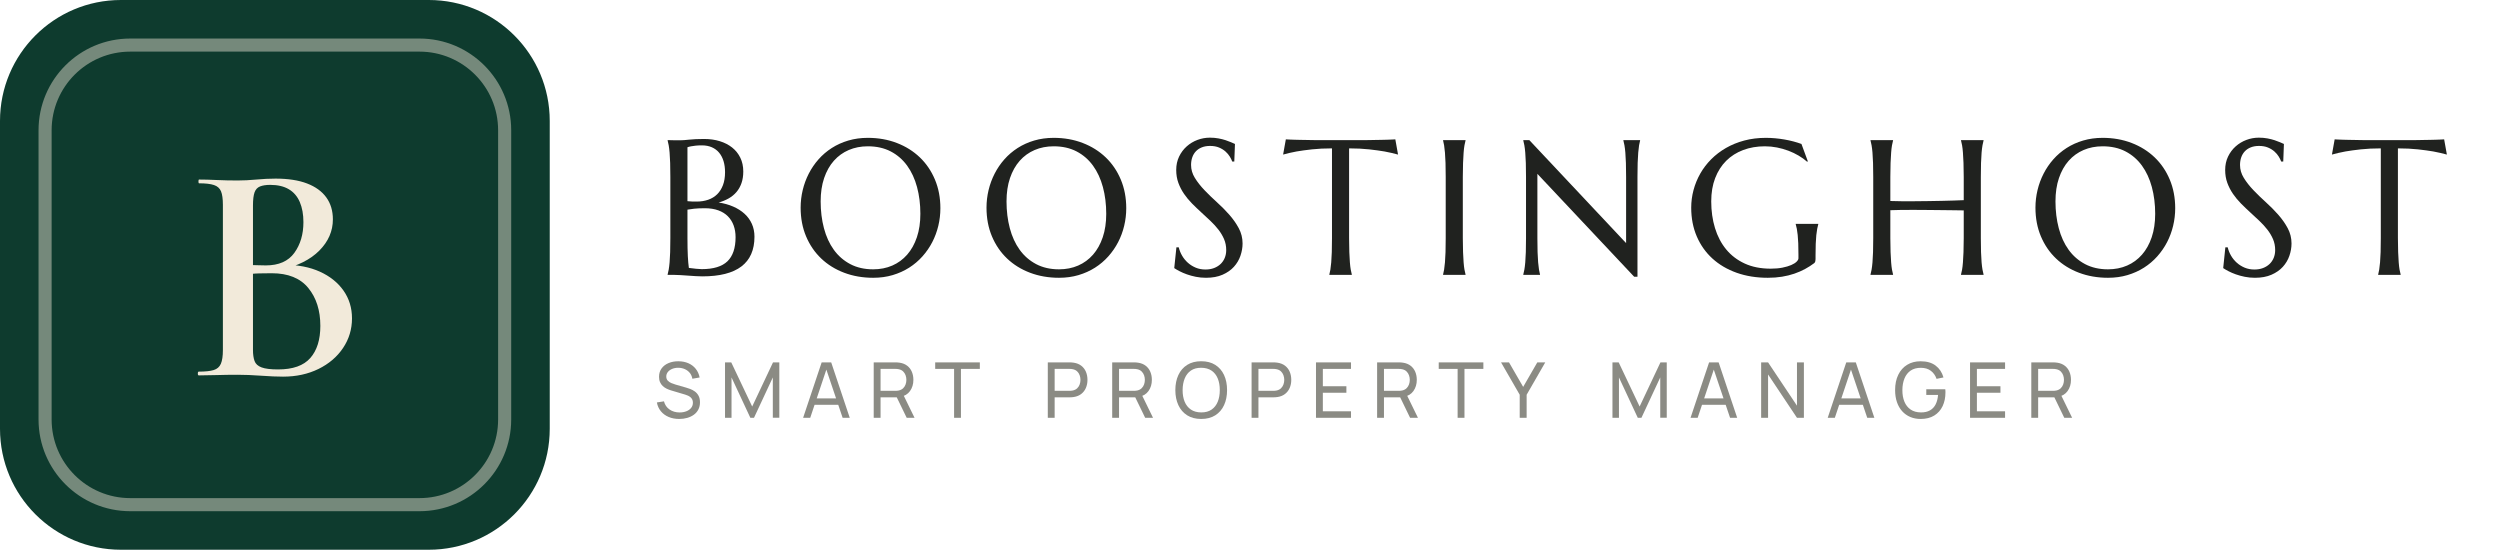
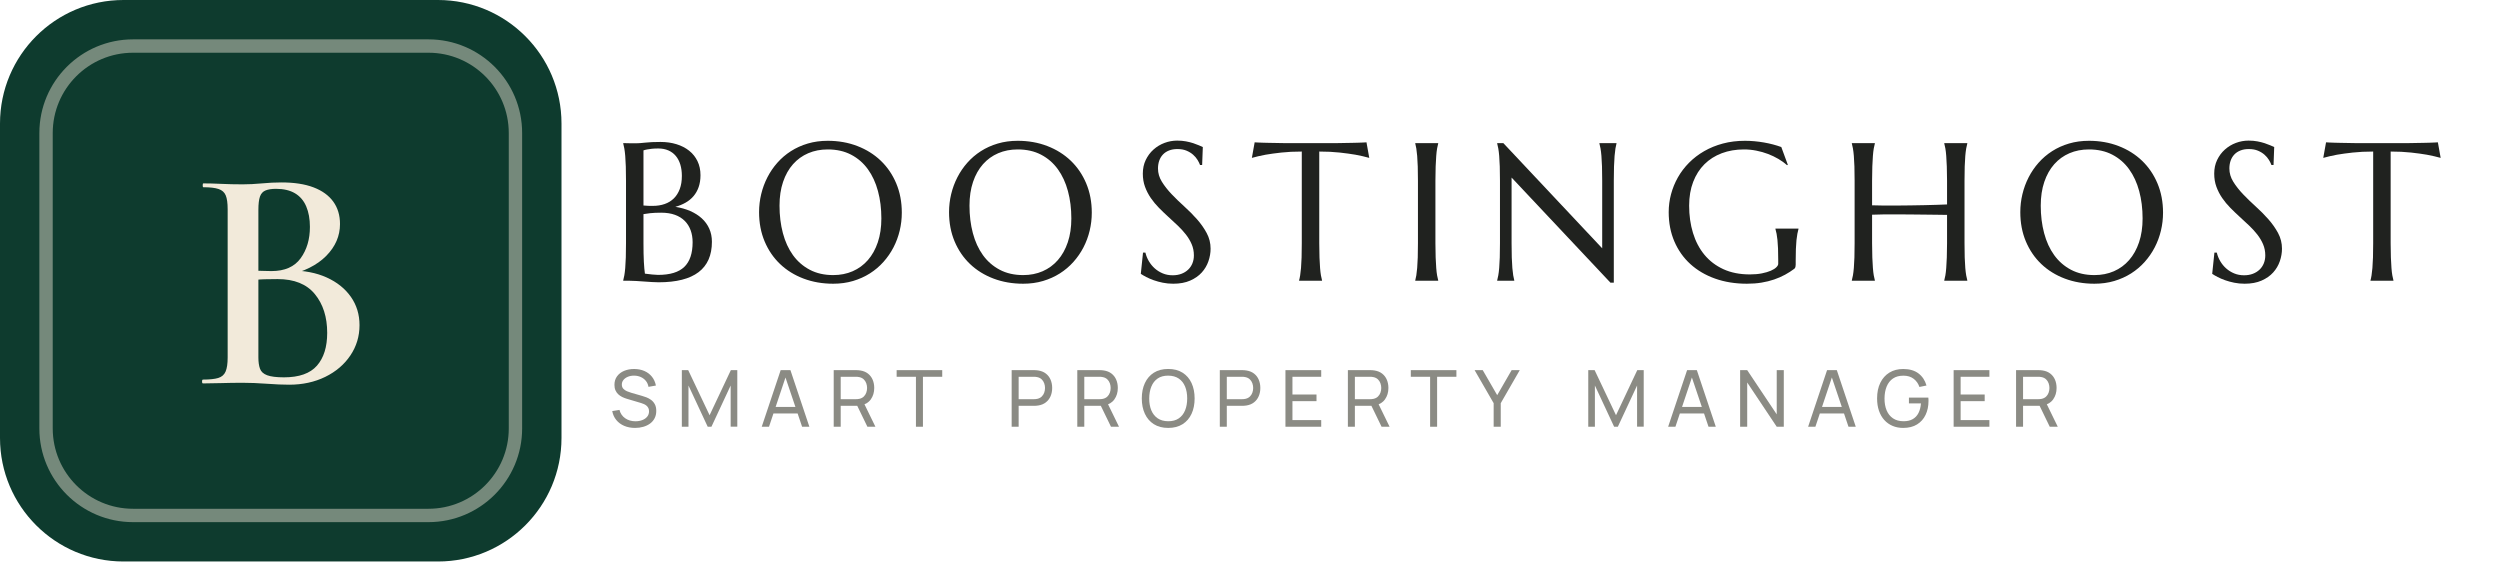
- <svg xmlns="http://www.w3.org/2000/svg" viewBox="0 0 191 42" width="191" height="42">
+ <svg xmlns="http://www.w3.org/2000/svg" viewBox="0 0 187 42" width="187" height="42">
  <rect width="42" height="42" rx="9.24" fill="#0E3B2E" />
  <rect x="3.444" y="3.444" width="35.112" height="35.112" rx="6.51" fill="none" stroke="rgba(242,234,218,0.45)" stroke-width="1.00" />
  <path fill="#F2EADA" transform="translate(14.18 28.68) scale(0.02394 -0.02394)" d="M304 337 315 353Q380 353 428.5 331.0Q477 309 504.0 270.5Q531 232 531 182Q531 130 502.5 87.5Q474 45 424.0 20.5Q374 -4 311 -4Q282 -4 241.0 -1.0Q200 2 166 2Q131 2 99.0 1.0Q67 0 42 0Q39 0 39.0 6.0Q39 12 42 12Q73 12 89.5 17.0Q106 22 112.5 37.0Q119 52 119 81V544Q119 573 113.0 587.5Q107 602 90.5 607.5Q74 613 43 613Q41 613 41.0 619.0Q41 625 43 625Q68 625 99.5 623.5Q131 622 166 622Q194 622 226.0 625.0Q258 628 287 628Q347 628 387.5 612.5Q428 597 449.0 568.0Q470 539 470 498Q470 442 427.0 398.5Q384 355 304 337ZM270 608Q250 608 237.5 603.0Q225 598 220.0 584.0Q215 570 215 542V346L179 353Q212 352 233.0 351.5Q254 351 256 351Q318 351 347.0 391.0Q376 431 376 489Q376 526 364.5 553.0Q353 580 329.5 594.0Q306 608 270 608ZM295 19Q366 19 398.0 55.5Q430 92 430 158Q430 232 391.5 279.0Q353 326 275 326Q260 326 235.0 325.5Q210 325 183 320L215 332V81Q215 60 220.0 46.0Q225 32 242.5 25.5Q260 19 295 19Z" />
  <g fill="#20221F">
-     <path transform="translate(49.98 21.00) scale(0.00718 -0.00718)" d="M172 1042Q172 1127 170.0 1190.5Q168 1254 164.0 1300.5Q160 1347 154.5 1378.0Q149 1409 143 1430V1434Q163 1433 185 1433Q204 1432 227.5 1432.0Q251 1432 276 1432Q312 1432 373.5 1439.0Q435 1446 532 1446Q622 1446 698.0 1422.5Q774 1399 829.5 1355.0Q885 1311 916.5 1246.5Q948 1182 948 1100Q948 1031 929.0 976.5Q910 922 875.5 881.5Q841 841 792.5 813.5Q744 786 686 770Q771 757 841.0 726.5Q911 696 961.5 650.0Q1012 604 1039.5 542.5Q1067 481 1067 406Q1067 195 928.0 89.5Q789 -16 512 -16Q482 -16 442.0 -13.5Q402 -11 360.5 -8.0Q319 -5 279.0 -2.5Q239 0 209 0H143V4Q149 25 154.5 56.0Q160 87 164.0 133.0Q168 179 170.0 242.5Q172 306 172 391ZM539 709Q471 709 425.0 704.0Q379 699 354 694V391Q354 274 358.0 198.0Q362 122 369 74Q407 69 445.0 65.0Q483 61 506 61Q693 61 779.5 144.5Q866 228 866 401Q866 469 845.5 525.5Q825 582 784.5 623.0Q744 664 682.5 686.5Q621 709 539 709ZM354 784Q382 781 404.0 780.5Q426 780 451 780Q519 780 575.0 799.5Q631 819 670.5 858.0Q710 897 732.0 955.5Q754 1014 754 1092Q754 1157 738.0 1210.0Q722 1263 690.5 1300.5Q659 1338 613.0 1358.0Q567 1378 508 1378Q470 1378 441.5 1375.0Q413 1372 393 1368Q370 1364 354 1358Z" />
-     <path transform="translate(60.58 21.00) scale(0.00718 -0.00718)" d="M797 1458Q964 1458 1105.5 1403.5Q1247 1349 1350.0 1250.5Q1453 1152 1511.0 1014.0Q1569 876 1569 709Q1569 614 1547.0 522.0Q1525 430 1482.5 348.0Q1440 266 1378.0 196.5Q1316 127 1236.5 76.5Q1157 26 1061.0 -2.5Q965 -31 854 -31Q687 -31 545.5 22.5Q404 76 301.0 174.0Q198 272 140.0 409.5Q82 547 82 715Q82 810 104.0 902.0Q126 994 168.5 1077.0Q211 1160 272.5 1229.5Q334 1299 413.5 1350.0Q493 1401 589.5 1429.5Q686 1458 797 1458ZM854 59Q965 59 1057.0 99.0Q1149 139 1215.5 215.0Q1282 291 1319.0 400.5Q1356 510 1356 649Q1356 803 1320.5 934.5Q1285 1066 1215.0 1162.5Q1145 1259 1040.5 1313.5Q936 1368 797 1368Q686 1368 594.0 1328.5Q502 1289 435.5 1214.0Q369 1139 332.0 1030.0Q295 921 295 782Q295 629 330.0 496.5Q365 364 435.0 267.0Q505 170 610.0 114.5Q715 59 854 59Z" />
-     <path transform="translate(74.78 21.00) scale(0.00718 -0.00718)" d="M797 1458Q964 1458 1105.5 1403.5Q1247 1349 1350.0 1250.5Q1453 1152 1511.0 1014.0Q1569 876 1569 709Q1569 614 1547.0 522.0Q1525 430 1482.5 348.0Q1440 266 1378.0 196.5Q1316 127 1236.5 76.5Q1157 26 1061.0 -2.5Q965 -31 854 -31Q687 -31 545.5 22.5Q404 76 301.0 174.0Q198 272 140.0 409.5Q82 547 82 715Q82 810 104.0 902.0Q126 994 168.5 1077.0Q211 1160 272.5 1229.5Q334 1299 413.5 1350.0Q493 1401 589.5 1429.5Q686 1458 797 1458ZM854 59Q965 59 1057.0 99.0Q1149 139 1215.5 215.0Q1282 291 1319.0 400.5Q1356 510 1356 649Q1356 803 1320.5 934.5Q1285 1066 1215.0 1162.5Q1145 1259 1040.5 1313.5Q936 1368 797 1368Q686 1368 594.0 1328.5Q502 1289 435.5 1214.0Q369 1139 332.0 1030.0Q295 921 295 782Q295 629 330.0 496.5Q365 364 435.0 267.0Q505 170 610.0 114.5Q715 59 854 59Z" />
-     <path transform="translate(88.98 21.00) scale(0.00718 -0.00718)" d="M741 1206H719Q711 1229 693.5 1258.0Q676 1287 647.5 1312.5Q619 1338 578.5 1355.0Q538 1372 483 1372Q434 1372 396.0 1357.0Q358 1342 332.5 1315.0Q307 1288 294.0 1251.0Q281 1214 281 1169Q281 1097 321.5 1031.5Q362 966 423.0 902.0Q484 838 555.0 774.0Q626 710 687.0 641.0Q748 572 788.5 496.5Q829 421 829 334Q829 269 806.5 203.5Q784 138 737.0 86.0Q690 34 616.0 1.5Q542 -31 440 -31Q383 -31 331.5 -20.5Q280 -10 236.5 5.5Q193 21 158.5 39.0Q124 57 102 72L125 293H150Q161 246 186.0 203.5Q211 161 247.5 128.5Q284 96 331.0 76.5Q378 57 434 57Q485 57 525.5 72.5Q566 88 595.0 115.5Q624 143 639.5 181.0Q655 219 655 264Q655 327 632.0 380.5Q609 434 571.5 482.0Q534 530 486.5 575.0Q439 620 389.0 665.5Q339 711 291.5 759.0Q244 807 206.5 861.5Q169 916 146.0 978.5Q123 1041 123 1116Q123 1195 153.5 1258.5Q184 1322 234.5 1367.0Q285 1412 349.0 1436.0Q413 1460 481 1460Q531 1460 573.0 1452.0Q615 1444 648.5 1433.0Q682 1422 707.0 1411.0Q732 1400 748 1393Z" />
-     <path transform="translate(98.03 21.00) scale(0.00718 -0.00718)" d="M520 1346Q402 1346 307.0 1335.5Q212 1325 143 1313Q63 1298 0 1280L29 1442Q41 1441 65.0 1440.0Q89 1439 118.5 1438.0Q148 1437 180.5 1436.5Q213 1436 242.0 1435.5Q271 1435 293.5 1434.5Q316 1434 326 1434H897Q907 1434 929.5 1434.5Q952 1435 981.0 1435.5Q1010 1436 1042.5 1436.5Q1075 1437 1104.5 1438.0Q1134 1439 1158.0 1440.0Q1182 1441 1194 1442L1223 1280Q1159 1298 1079 1313Q1010 1325 915.0 1335.5Q820 1346 702 1346V391Q702 306 704.5 242.5Q707 179 710.5 133.0Q714 87 719.5 56.0Q725 25 731 4V0H492V4Q498 25 503.0 56.0Q508 87 512.0 133.0Q516 179 518.0 242.5Q520 306 520 391Z" />
-     <path transform="translate(109.16 21.00) scale(0.00718 -0.00718)" d="M152 4Q158 25 163.0 56.0Q168 87 172.0 133.0Q176 179 178.0 242.5Q180 306 180 391V1042Q180 1127 178.0 1190.5Q176 1254 172.0 1300.5Q168 1347 163.0 1378.0Q158 1409 152 1430V1434H391V1430Q385 1409 379.5 1378.0Q374 1347 370.5 1300.5Q367 1254 364.5 1190.5Q362 1127 362 1042V391Q362 306 364.5 242.5Q367 179 370.5 133.0Q374 87 379.5 56.0Q385 25 391 4V0H152Z" />
-     <path transform="translate(115.41 21.00) scale(0.00718 -0.00718)" d="M199 1434 1229 338V1042Q1229 1127 1227.0 1190.5Q1225 1254 1221.0 1300.5Q1217 1347 1211.5 1378.0Q1206 1409 1200 1430V1434H1378V1430Q1372 1409 1367.0 1378.0Q1362 1347 1358.0 1300.5Q1354 1254 1352.0 1190.5Q1350 1127 1350 1042V-20H1315L285 1075V391Q285 306 287.0 242.5Q289 179 293.0 133.0Q297 87 302.0 56.0Q307 25 313 4V0H135V4Q141 25 146.5 56.0Q152 87 156.0 133.0Q160 179 162.0 242.5Q164 306 164 391V1042Q164 1127 162.0 1190.5Q160 1254 156.0 1300.5Q152 1347 146.5 1378.0Q141 1409 135 1430V1434Z" />
-     <path transform="translate(128.62 21.00) scale(0.00718 -0.00718)" d="M1405 168Q1405 157 1402.5 145.0Q1400 133 1391 125Q1346 91 1293.5 62.5Q1241 34 1180.0 13.0Q1119 -8 1048.5 -19.5Q978 -31 897 -31Q715 -31 565.0 22.5Q415 76 307.5 174.0Q200 272 141.0 409.5Q82 547 82 715Q82 810 106.5 902.0Q131 994 178.0 1077.0Q225 1160 294.0 1229.5Q363 1299 451.5 1350.0Q540 1401 646.5 1429.5Q753 1458 877 1458Q925 1458 975.0 1453.5Q1025 1449 1074.0 1440.5Q1123 1432 1168.5 1420.0Q1214 1408 1255 1393L1323 1208L1315 1204Q1276 1239 1225.0 1269.0Q1174 1299 1116.0 1321.0Q1058 1343 994.5 1355.5Q931 1368 866 1368Q740 1368 635.0 1328.5Q530 1289 454.5 1214.0Q379 1139 337.0 1030.0Q295 921 295 782Q295 629 335.0 498.0Q375 367 454.0 271.0Q533 175 651.5 120.5Q770 66 928 66Q998 66 1053.0 77.0Q1108 88 1146.0 104.5Q1184 121 1203.5 140.5Q1223 160 1223 176V215Q1223 285 1221.0 336.0Q1219 387 1215.0 424.5Q1211 462 1206.0 489.0Q1201 516 1194 539V543H1434V539Q1428 518 1422.5 489.5Q1417 461 1413.0 422.0Q1409 383 1407.0 330.5Q1405 278 1405 209Z" />
-     <path transform="translate(141.88 21.00) scale(0.00718 -0.00718)" d="M1135 686Q1095 687 1035.0 687.5Q975 688 904.5 689.0Q834 690 757.5 690.5Q681 691 608.0 691.5Q535 692 469.0 691.0Q403 690 354 688V391Q354 306 356.5 242.5Q359 179 362.5 133.0Q366 87 371.5 56.0Q377 25 383 4V0H143V4Q149 25 154.5 56.0Q160 87 164.0 133.0Q168 179 170.0 242.5Q172 306 172 391V1042Q172 1127 170.0 1190.5Q168 1254 164.0 1300.5Q160 1347 154.5 1378.0Q149 1409 143 1430V1434H383V1430Q377 1409 371.5 1378.0Q366 1347 362.5 1300.5Q359 1254 356.5 1190.5Q354 1127 354 1042V786Q406 784 472.0 783.5Q538 783 610.0 783.5Q682 784 756.5 785.0Q831 786 900.5 787.5Q970 789 1030.5 791.0Q1091 793 1135 795V1042Q1135 1127 1132.5 1190.5Q1130 1254 1126.5 1300.5Q1123 1347 1117.5 1378.0Q1112 1409 1106 1430V1434H1346V1430Q1340 1409 1334.5 1378.0Q1329 1347 1325.0 1300.5Q1321 1254 1319.0 1190.5Q1317 1127 1317 1042V391Q1317 306 1319.0 242.5Q1321 179 1325.0 133.0Q1329 87 1334.5 56.0Q1340 25 1346 4V0H1106V4Q1112 25 1117.5 56.0Q1123 87 1126.5 133.0Q1130 179 1132.5 242.5Q1135 306 1135 391Z" />
-     <path transform="translate(154.92 21.00) scale(0.00718 -0.00718)" d="M797 1458Q964 1458 1105.5 1403.5Q1247 1349 1350.0 1250.5Q1453 1152 1511.0 1014.0Q1569 876 1569 709Q1569 614 1547.0 522.0Q1525 430 1482.5 348.0Q1440 266 1378.0 196.5Q1316 127 1236.5 76.5Q1157 26 1061.0 -2.5Q965 -31 854 -31Q687 -31 545.5 22.5Q404 76 301.0 174.0Q198 272 140.0 409.5Q82 547 82 715Q82 810 104.0 902.0Q126 994 168.5 1077.0Q211 1160 272.5 1229.5Q334 1299 413.5 1350.0Q493 1401 589.5 1429.5Q686 1458 797 1458ZM854 59Q965 59 1057.0 99.0Q1149 139 1215.5 215.0Q1282 291 1319.0 400.5Q1356 510 1356 649Q1356 803 1320.5 934.5Q1285 1066 1215.0 1162.5Q1145 1259 1040.5 1313.5Q936 1368 797 1368Q686 1368 594.0 1328.5Q502 1289 435.5 1214.0Q369 1139 332.0 1030.0Q295 921 295 782Q295 629 330.0 496.5Q365 364 435.0 267.0Q505 170 610.0 114.5Q715 59 854 59Z" />
-     <path transform="translate(169.12 21.00) scale(0.00718 -0.00718)" d="M741 1206H719Q711 1229 693.5 1258.0Q676 1287 647.5 1312.5Q619 1338 578.5 1355.0Q538 1372 483 1372Q434 1372 396.0 1357.0Q358 1342 332.5 1315.0Q307 1288 294.0 1251.0Q281 1214 281 1169Q281 1097 321.5 1031.5Q362 966 423.0 902.0Q484 838 555.0 774.0Q626 710 687.0 641.0Q748 572 788.5 496.5Q829 421 829 334Q829 269 806.5 203.5Q784 138 737.0 86.0Q690 34 616.0 1.5Q542 -31 440 -31Q383 -31 331.5 -20.5Q280 -10 236.5 5.5Q193 21 158.5 39.0Q124 57 102 72L125 293H150Q161 246 186.0 203.5Q211 161 247.5 128.5Q284 96 331.0 76.5Q378 57 434 57Q485 57 525.5 72.5Q566 88 595.0 115.5Q624 143 639.5 181.0Q655 219 655 264Q655 327 632.0 380.5Q609 434 571.5 482.0Q534 530 486.5 575.0Q439 620 389.0 665.5Q339 711 291.5 759.0Q244 807 206.5 861.5Q169 916 146.0 978.5Q123 1041 123 1116Q123 1195 153.5 1258.5Q184 1322 234.5 1367.0Q285 1412 349.0 1436.0Q413 1460 481 1460Q531 1460 573.0 1452.0Q615 1444 648.5 1433.0Q682 1422 707.0 1411.0Q732 1400 748 1393Z" />
-     <path transform="translate(178.16 21.00) scale(0.00718 -0.00718)" d="M520 1346Q402 1346 307.0 1335.5Q212 1325 143 1313Q63 1298 0 1280L29 1442Q41 1441 65.0 1440.0Q89 1439 118.5 1438.0Q148 1437 180.5 1436.5Q213 1436 242.0 1435.5Q271 1435 293.5 1434.5Q316 1434 326 1434H897Q907 1434 929.5 1434.5Q952 1435 981.0 1435.5Q1010 1436 1042.5 1436.5Q1075 1437 1104.5 1438.0Q1134 1439 1158.0 1440.0Q1182 1441 1194 1442L1223 1280Q1159 1298 1079 1313Q1010 1325 915.0 1335.5Q820 1346 702 1346V391Q702 306 704.5 242.5Q707 179 710.5 133.0Q714 87 719.5 56.0Q725 25 731 4V0H492V4Q498 25 503.0 56.0Q508 87 512.0 133.0Q516 179 518.0 242.5Q520 306 520 391Z" />
+     <path transform="translate(45.59 21.00) scale(0.00718 -0.00718)" d="M172 1042Q172 1127 170.0 1190.5Q168 1254 164.0 1300.5Q160 1347 154.5 1378.0Q149 1409 143 1430V1434Q163 1433 185 1433Q204 1432 227.5 1432.0Q251 1432 276 1432Q312 1432 373.5 1439.0Q435 1446 532 1446Q622 1446 698.0 1422.5Q774 1399 829.5 1355.0Q885 1311 916.5 1246.5Q948 1182 948 1100Q948 1031 929.0 976.5Q910 922 875.5 881.5Q841 841 792.5 813.5Q744 786 686 770Q771 757 841.0 726.5Q911 696 961.5 650.0Q1012 604 1039.5 542.5Q1067 481 1067 406Q1067 195 928.0 89.5Q789 -16 512 -16Q482 -16 442.0 -13.5Q402 -11 360.5 -8.0Q319 -5 279.0 -2.5Q239 0 209 0H143V4Q149 25 154.5 56.0Q160 87 164.0 133.0Q168 179 170.0 242.5Q172 306 172 391ZM539 709Q471 709 425.0 704.0Q379 699 354 694V391Q354 274 358.0 198.0Q362 122 369 74Q407 69 445.0 65.0Q483 61 506 61Q693 61 779.5 144.5Q866 228 866 401Q866 469 845.5 525.5Q825 582 784.5 623.0Q744 664 682.5 686.5Q621 709 539 709ZM354 784Q382 781 404.0 780.5Q426 780 451 780Q519 780 575.0 799.5Q631 819 670.5 858.0Q710 897 732.0 955.5Q754 1014 754 1092Q754 1157 738.0 1210.0Q722 1263 690.5 1300.5Q659 1338 613.0 1358.0Q567 1378 508 1378Q470 1378 441.5 1375.0Q413 1372 393 1368Q370 1364 354 1358Z" />
+     <path transform="translate(56.19 21.00) scale(0.00718 -0.00718)" d="M797 1458Q964 1458 1105.5 1403.5Q1247 1349 1350.0 1250.5Q1453 1152 1511.0 1014.0Q1569 876 1569 709Q1569 614 1547.0 522.0Q1525 430 1482.5 348.0Q1440 266 1378.0 196.5Q1316 127 1236.5 76.5Q1157 26 1061.0 -2.5Q965 -31 854 -31Q687 -31 545.5 22.5Q404 76 301.0 174.0Q198 272 140.0 409.5Q82 547 82 715Q82 810 104.0 902.0Q126 994 168.5 1077.0Q211 1160 272.5 1229.5Q334 1299 413.5 1350.0Q493 1401 589.5 1429.5Q686 1458 797 1458ZM854 59Q965 59 1057.0 99.0Q1149 139 1215.5 215.0Q1282 291 1319.0 400.5Q1356 510 1356 649Q1356 803 1320.5 934.5Q1285 1066 1215.0 1162.5Q1145 1259 1040.5 1313.5Q936 1368 797 1368Q686 1368 594.0 1328.5Q502 1289 435.5 1214.0Q369 1139 332.0 1030.0Q295 921 295 782Q295 629 330.0 496.5Q365 364 435.0 267.0Q505 170 610.0 114.5Q715 59 854 59Z" />
+     <path transform="translate(70.40 21.00) scale(0.00718 -0.00718)" d="M797 1458Q964 1458 1105.5 1403.5Q1247 1349 1350.0 1250.5Q1453 1152 1511.0 1014.0Q1569 876 1569 709Q1569 614 1547.0 522.0Q1525 430 1482.5 348.0Q1440 266 1378.0 196.5Q1316 127 1236.5 76.5Q1157 26 1061.0 -2.5Q965 -31 854 -31Q687 -31 545.5 22.5Q404 76 301.0 174.0Q198 272 140.0 409.5Q82 547 82 715Q82 810 104.0 902.0Q126 994 168.5 1077.0Q211 1160 272.5 1229.5Q334 1299 413.5 1350.0Q493 1401 589.5 1429.5Q686 1458 797 1458ZM854 59Q965 59 1057.0 99.0Q1149 139 1215.5 215.0Q1282 291 1319.0 400.5Q1356 510 1356 649Q1356 803 1320.5 934.5Q1285 1066 1215.0 1162.5Q1145 1259 1040.5 1313.5Q936 1368 797 1368Q686 1368 594.0 1328.5Q502 1289 435.5 1214.0Q369 1139 332.0 1030.0Q295 921 295 782Q295 629 330.0 496.5Q365 364 435.0 267.0Q505 170 610.0 114.5Q715 59 854 59Z" />
+     <path transform="translate(84.60 21.00) scale(0.00718 -0.00718)" d="M741 1206H719Q711 1229 693.5 1258.0Q676 1287 647.5 1312.5Q619 1338 578.5 1355.0Q538 1372 483 1372Q434 1372 396.0 1357.0Q358 1342 332.5 1315.0Q307 1288 294.0 1251.0Q281 1214 281 1169Q281 1097 321.5 1031.5Q362 966 423.0 902.0Q484 838 555.0 774.0Q626 710 687.0 641.0Q748 572 788.5 496.5Q829 421 829 334Q829 269 806.5 203.5Q784 138 737.0 86.0Q690 34 616.0 1.5Q542 -31 440 -31Q383 -31 331.5 -20.5Q280 -10 236.5 5.5Q193 21 158.5 39.0Q124 57 102 72L125 293H150Q161 246 186.0 203.5Q211 161 247.5 128.5Q284 96 331.0 76.5Q378 57 434 57Q485 57 525.5 72.5Q566 88 595.0 115.5Q624 143 639.5 181.0Q655 219 655 264Q655 327 632.0 380.5Q609 434 571.5 482.0Q534 530 486.5 575.0Q439 620 389.0 665.5Q339 711 291.5 759.0Q244 807 206.5 861.5Q169 916 146.0 978.5Q123 1041 123 1116Q123 1195 153.5 1258.5Q184 1322 234.5 1367.0Q285 1412 349.0 1436.0Q413 1460 481 1460Q531 1460 573.0 1452.0Q615 1444 648.5 1433.0Q682 1422 707.0 1411.0Q732 1400 748 1393Z" />
+     <path transform="translate(93.64 21.00) scale(0.00718 -0.00718)" d="M520 1346Q402 1346 307.0 1335.5Q212 1325 143 1313Q63 1298 0 1280L29 1442Q41 1441 65.0 1440.0Q89 1439 118.5 1438.0Q148 1437 180.5 1436.5Q213 1436 242.0 1435.5Q271 1435 293.5 1434.5Q316 1434 326 1434H897Q907 1434 929.5 1434.5Q952 1435 981.0 1435.5Q1010 1436 1042.5 1436.5Q1075 1437 1104.5 1438.0Q1134 1439 1158.0 1440.0Q1182 1441 1194 1442L1223 1280Q1159 1298 1079 1313Q1010 1325 915.0 1335.5Q820 1346 702 1346V391Q702 306 704.5 242.5Q707 179 710.5 133.0Q714 87 719.5 56.0Q725 25 731 4V0H492V4Q498 25 503.0 56.0Q508 87 512.0 133.0Q516 179 518.0 242.5Q520 306 520 391Z" />
+     <path transform="translate(104.77 21.00) scale(0.00718 -0.00718)" d="M152 4Q158 25 163.0 56.0Q168 87 172.0 133.0Q176 179 178.0 242.5Q180 306 180 391V1042Q180 1127 178.0 1190.5Q176 1254 172.0 1300.5Q168 1347 163.0 1378.0Q158 1409 152 1430V1434H391V1430Q385 1409 379.5 1378.0Q374 1347 370.5 1300.5Q367 1254 364.5 1190.5Q362 1127 362 1042V391Q362 306 364.5 242.5Q367 179 370.5 133.0Q374 87 379.5 56.0Q385 25 391 4V0H152Z" />
+     <path transform="translate(111.02 21.00) scale(0.00718 -0.00718)" d="M199 1434 1229 338V1042Q1229 1127 1227.0 1190.5Q1225 1254 1221.0 1300.5Q1217 1347 1211.5 1378.0Q1206 1409 1200 1430V1434H1378V1430Q1372 1409 1367.0 1378.0Q1362 1347 1358.0 1300.5Q1354 1254 1352.0 1190.5Q1350 1127 1350 1042V-20H1315L285 1075V391Q285 306 287.0 242.5Q289 179 293.0 133.0Q297 87 302.0 56.0Q307 25 313 4V0H135V4Q141 25 146.5 56.0Q152 87 156.0 133.0Q160 179 162.0 242.5Q164 306 164 391V1042Q164 1127 162.0 1190.5Q160 1254 156.0 1300.5Q152 1347 146.5 1378.0Q141 1409 135 1430V1434Z" />
+     <path transform="translate(124.23 21.00) scale(0.00718 -0.00718)" d="M1405 168Q1405 157 1402.5 145.0Q1400 133 1391 125Q1346 91 1293.5 62.5Q1241 34 1180.0 13.0Q1119 -8 1048.5 -19.5Q978 -31 897 -31Q715 -31 565.0 22.5Q415 76 307.5 174.0Q200 272 141.0 409.5Q82 547 82 715Q82 810 106.5 902.0Q131 994 178.0 1077.0Q225 1160 294.0 1229.5Q363 1299 451.5 1350.0Q540 1401 646.5 1429.5Q753 1458 877 1458Q925 1458 975.0 1453.5Q1025 1449 1074.0 1440.5Q1123 1432 1168.5 1420.0Q1214 1408 1255 1393L1323 1208L1315 1204Q1276 1239 1225.0 1269.0Q1174 1299 1116.0 1321.0Q1058 1343 994.5 1355.5Q931 1368 866 1368Q740 1368 635.0 1328.5Q530 1289 454.5 1214.0Q379 1139 337.0 1030.0Q295 921 295 782Q295 629 335.0 498.0Q375 367 454.0 271.0Q533 175 651.5 120.5Q770 66 928 66Q998 66 1053.0 77.0Q1108 88 1146.0 104.5Q1184 121 1203.5 140.5Q1223 160 1223 176V215Q1223 285 1221.0 336.0Q1219 387 1215.0 424.5Q1211 462 1206.0 489.0Q1201 516 1194 539V543H1434V539Q1428 518 1422.5 489.5Q1417 461 1413.0 422.0Q1409 383 1407.0 330.5Q1405 278 1405 209Z" />
+     <path transform="translate(137.49 21.00) scale(0.00718 -0.00718)" d="M1135 686Q1095 687 1035.0 687.5Q975 688 904.5 689.0Q834 690 757.5 690.5Q681 691 608.0 691.5Q535 692 469.0 691.0Q403 690 354 688V391Q354 306 356.5 242.5Q359 179 362.5 133.0Q366 87 371.5 56.0Q377 25 383 4V0H143V4Q149 25 154.5 56.0Q160 87 164.0 133.0Q168 179 170.0 242.5Q172 306 172 391V1042Q172 1127 170.0 1190.5Q168 1254 164.0 1300.5Q160 1347 154.5 1378.0Q149 1409 143 1430V1434H383V1430Q377 1409 371.5 1378.0Q366 1347 362.5 1300.5Q359 1254 356.5 1190.5Q354 1127 354 1042V786Q406 784 472.0 783.5Q538 783 610.0 783.5Q682 784 756.5 785.0Q831 786 900.5 787.5Q970 789 1030.5 791.0Q1091 793 1135 795V1042Q1135 1127 1132.5 1190.5Q1130 1254 1126.5 1300.5Q1123 1347 1117.5 1378.0Q1112 1409 1106 1430V1434H1346V1430Q1340 1409 1334.5 1378.0Q1329 1347 1325.0 1300.5Q1321 1254 1319.0 1190.5Q1317 1127 1317 1042V391Q1317 306 1319.0 242.5Q1321 179 1325.0 133.0Q1329 87 1334.5 56.0Q1340 25 1346 4V0H1106V4Q1112 25 1117.5 56.0Q1123 87 1126.5 133.0Q1130 179 1132.5 242.5Q1135 306 1135 391Z" />
+     <path transform="translate(150.53 21.00) scale(0.00718 -0.00718)" d="M797 1458Q964 1458 1105.5 1403.5Q1247 1349 1350.0 1250.5Q1453 1152 1511.0 1014.0Q1569 876 1569 709Q1569 614 1547.0 522.0Q1525 430 1482.5 348.0Q1440 266 1378.0 196.5Q1316 127 1236.5 76.5Q1157 26 1061.0 -2.5Q965 -31 854 -31Q687 -31 545.5 22.5Q404 76 301.0 174.0Q198 272 140.0 409.5Q82 547 82 715Q82 810 104.0 902.0Q126 994 168.5 1077.0Q211 1160 272.5 1229.5Q334 1299 413.5 1350.0Q493 1401 589.5 1429.5Q686 1458 797 1458ZM854 59Q965 59 1057.0 99.0Q1149 139 1215.5 215.0Q1282 291 1319.0 400.5Q1356 510 1356 649Q1356 803 1320.5 934.5Q1285 1066 1215.0 1162.5Q1145 1259 1040.5 1313.5Q936 1368 797 1368Q686 1368 594.0 1328.5Q502 1289 435.5 1214.0Q369 1139 332.0 1030.0Q295 921 295 782Q295 629 330.0 496.5Q365 364 435.0 267.0Q505 170 610.0 114.5Q715 59 854 59Z" />
+     <path transform="translate(164.74 21.00) scale(0.00718 -0.00718)" d="M741 1206H719Q711 1229 693.5 1258.0Q676 1287 647.5 1312.5Q619 1338 578.5 1355.0Q538 1372 483 1372Q434 1372 396.0 1357.0Q358 1342 332.5 1315.0Q307 1288 294.0 1251.0Q281 1214 281 1169Q281 1097 321.5 1031.5Q362 966 423.0 902.0Q484 838 555.0 774.0Q626 710 687.0 641.0Q748 572 788.5 496.5Q829 421 829 334Q829 269 806.5 203.5Q784 138 737.0 86.0Q690 34 616.0 1.5Q542 -31 440 -31Q383 -31 331.5 -20.5Q280 -10 236.5 5.5Q193 21 158.5 39.0Q124 57 102 72L125 293H150Q161 246 186.0 203.5Q211 161 247.5 128.5Q284 96 331.0 76.5Q378 57 434 57Q485 57 525.5 72.5Q566 88 595.0 115.5Q624 143 639.5 181.0Q655 219 655 264Q655 327 632.0 380.5Q609 434 571.5 482.0Q534 530 486.5 575.0Q439 620 389.0 665.5Q339 711 291.5 759.0Q244 807 206.5 861.5Q169 916 146.0 978.5Q123 1041 123 1116Q123 1195 153.5 1258.5Q184 1322 234.5 1367.0Q285 1412 349.0 1436.0Q413 1460 481 1460Q531 1460 573.0 1452.0Q615 1444 648.5 1433.0Q682 1422 707.0 1411.0Q732 1400 748 1393Z" />
+     <path transform="translate(173.78 21.00) scale(0.00718 -0.00718)" d="M520 1346Q402 1346 307.0 1335.5Q212 1325 143 1313Q63 1298 0 1280L29 1442Q41 1441 65.0 1440.0Q89 1439 118.5 1438.0Q148 1437 180.5 1436.5Q213 1436 242.0 1435.5Q271 1435 293.5 1434.5Q316 1434 326 1434H897Q907 1434 929.5 1434.5Q952 1435 981.0 1435.5Q1010 1436 1042.5 1436.5Q1075 1437 1104.5 1438.0Q1134 1439 1158.0 1440.0Q1182 1441 1194 1442L1223 1280Q1159 1298 1079 1313Q1010 1325 915.0 1335.5Q820 1346 702 1346V391Q702 306 704.5 242.5Q707 179 710.5 133.0Q714 87 719.5 56.0Q725 25 731 4V0H492V4Q498 25 503.0 56.0Q508 87 512.0 133.0Q516 179 518.0 242.5Q520 306 520 391Z" />
  </g>
  <g fill="#8B8B84">
-     <path transform="translate(49.98 31.92) scale(0.00294 -0.00294)" d="M651 -30Q498 -30 375.5 22.0Q253 74 173.5 170.5Q94 267 70 399L254 428Q289 292 399.5 215.5Q510 139 660 139Q757 139 835.5 169.5Q914 200 960.0 257.0Q1006 314 1006 392Q1006 440 989.5 474.5Q973 509 944.5 533.5Q916 558 880.0 575.0Q844 592 805 603L438 712Q378 730 322.0 757.5Q266 785 222.0 826.5Q178 868 152.0 926.5Q126 985 126 1065Q126 1193 192.5 1283.5Q259 1374 373.0 1422.0Q487 1470 630 1469Q775 1468 889.5 1417.5Q1004 1367 1079.5 1273.0Q1155 1179 1181 1048L992 1015Q977 1103 925.5 1166.5Q874 1230 797.0 1264.5Q720 1299 628 1300Q540 1301 469.0 1272.0Q398 1243 356.0 1191.5Q314 1140 314 1073Q314 1007 352.0 966.5Q390 926 445.5 902.5Q501 879 554 864L828 785Q875 772 936.5 749.0Q998 726 1056.0 684.5Q1114 643 1152.0 574.5Q1190 506 1190 402Q1190 298 1148.5 217.0Q1107 136 1033.0 81.5Q959 27 861.0 -1.5Q763 -30 651 -30Z" />
-     <path transform="translate(54.98 31.92) scale(0.00294 -0.00294)" d="M140 0V1440H302L846 293L1387 1440H1551V1H1382V1049L893 0H798L309 1049V0Z" />
-     <path transform="translate(61.24 31.92) scale(0.00294 -0.00294)" d="M40 0 522 1440H770L1252 0H1067L616 1336H672L225 0ZM272 337V504H1020V337Z" />
-     <path transform="translate(66.34 31.92) scale(0.00294 -0.00294)" d="M140 0V1440H709Q730 1440 759.0 1438.5Q788 1437 815 1432Q932 1414 1011.5 1352.0Q1091 1290 1131.0 1195.5Q1171 1101 1171 986Q1171 819 1084.0 696.5Q997 574 829 543L761 532H318V0ZM997 0 713 586 889 640 1201 0ZM318 701H703Q722 701 746.5 703.0Q771 705 793 710Q862 726 905.5 768.5Q949 811 969.0 868.5Q989 926 989 986Q989 1046 969.0 1103.5Q949 1161 905.5 1204.0Q862 1247 793 1262Q771 1268 746.5 1269.5Q722 1271 703 1271H318Z" />
-     <path transform="translate(71.39 31.92) scale(0.00294 -0.00294)" d="M511 0V1271H20V1440H1180V1271H689V0Z" />
-     <path transform="translate(79.64 31.92) scale(0.00294 -0.00294)" d="M140 0V1440H709Q730 1440 759.0 1438.5Q788 1437 815 1432Q932 1414 1011.5 1352.0Q1091 1290 1131.0 1195.5Q1171 1101 1171 986Q1171 872 1130.5 777.5Q1090 683 1010.5 620.5Q931 558 815 540Q788 536 759.0 534.0Q730 532 709 532H318V0ZM318 701H703Q722 701 746.5 703.0Q771 705 793 710Q862 726 905.5 768.5Q949 811 969.0 868.5Q989 926 989 986Q989 1046 969.0 1103.5Q949 1161 905.5 1204.0Q862 1247 793 1262Q771 1268 746.5 1269.5Q722 1271 703 1271H318Z" />
-     <path transform="translate(84.56 31.92) scale(0.00294 -0.00294)" d="M140 0V1440H709Q730 1440 759.0 1438.5Q788 1437 815 1432Q932 1414 1011.5 1352.0Q1091 1290 1131.0 1195.5Q1171 1101 1171 986Q1171 819 1084.0 696.5Q997 574 829 543L761 532H318V0ZM997 0 713 586 889 640 1201 0ZM318 701H703Q722 701 746.5 703.0Q771 705 793 710Q862 726 905.5 768.5Q949 811 969.0 868.5Q989 926 989 986Q989 1046 969.0 1103.5Q949 1161 905.5 1204.0Q862 1247 793 1262Q771 1268 746.5 1269.5Q722 1271 703 1271H318Z" />
-     <path transform="translate(89.62 31.92) scale(0.00294 -0.00294)" d="M732 -30Q517 -30 367.0 65.0Q217 160 138.5 329.0Q60 498 60 720Q60 942 138.5 1111.0Q217 1280 367.0 1375.0Q517 1470 732 1470Q948 1470 1098.0 1375.0Q1248 1280 1326.0 1111.0Q1404 942 1404 720Q1404 498 1326.0 329.0Q1248 160 1098.0 65.0Q948 -30 732 -30ZM732 140Q893 139 1000.5 212.5Q1108 286 1161.5 417.0Q1215 548 1215 720Q1215 893 1161.5 1023.0Q1108 1153 1000.5 1226.0Q893 1299 732 1300Q571 1301 464.5 1228.0Q358 1155 304.0 1024.0Q250 893 249 720Q248 548 302.0 418.0Q356 288 463.5 214.5Q571 141 732 140Z" />
-     <path transform="translate(95.21 31.92) scale(0.00294 -0.00294)" d="M140 0V1440H709Q730 1440 759.0 1438.5Q788 1437 815 1432Q932 1414 1011.5 1352.0Q1091 1290 1131.0 1195.5Q1171 1101 1171 986Q1171 872 1130.5 777.5Q1090 683 1010.5 620.5Q931 558 815 540Q788 536 759.0 534.0Q730 532 709 532H318V0ZM318 701H703Q722 701 746.5 703.0Q771 705 793 710Q862 726 905.5 768.5Q949 811 969.0 868.5Q989 926 989 986Q989 1046 969.0 1103.5Q949 1161 905.5 1204.0Q862 1247 793 1262Q771 1268 746.5 1269.5Q722 1271 703 1271H318Z" />
-     <path transform="translate(100.13 31.92) scale(0.00294 -0.00294)" d="M140 0V1440H1050V1271H318V820H930V651H318V169H1050V0Z" />
-     <path transform="translate(104.80 31.92) scale(0.00294 -0.00294)" d="M140 0V1440H709Q730 1440 759.0 1438.5Q788 1437 815 1432Q932 1414 1011.5 1352.0Q1091 1290 1131.0 1195.5Q1171 1101 1171 986Q1171 819 1084.0 696.5Q997 574 829 543L761 532H318V0ZM997 0 713 586 889 640 1201 0ZM318 701H703Q722 701 746.5 703.0Q771 705 793 710Q862 726 905.5 768.5Q949 811 969.0 868.5Q989 926 989 986Q989 1046 969.0 1103.5Q949 1161 905.5 1204.0Q862 1247 793 1262Q771 1268 746.5 1269.5Q722 1271 703 1271H318Z" />
-     <path transform="translate(109.86 31.92) scale(0.00294 -0.00294)" d="M511 0V1271H20V1440H1180V1271H689V0Z" />
-     <path transform="translate(114.68 31.92) scale(0.00294 -0.00294)" d="M485 0V599L0 1440H207L575 803L942 1440H1149L665 599V0Z" />
-     <path transform="translate(122.78 31.92) scale(0.00294 -0.00294)" d="M140 0V1440H302L846 293L1387 1440H1551V1H1382V1049L893 0H798L309 1049V0Z" />
-     <path transform="translate(129.04 31.92) scale(0.00294 -0.00294)" d="M40 0 522 1440H770L1252 0H1067L616 1336H672L225 0ZM272 337V504H1020V337Z" />
-     <path transform="translate(134.14 31.92) scale(0.00294 -0.00294)" d="M140 0V1440H320L1071 315V1440H1251V0H1071L320 1126V0Z" />
-     <path transform="translate(139.52 31.92) scale(0.00294 -0.00294)" d="M40 0 522 1440H770L1252 0H1067L616 1336H672L225 0ZM272 337V504H1020V337Z" />
-     <path transform="translate(144.61 31.92) scale(0.00294 -0.00294)" d="M723 -30Q575 -30 453.0 22.0Q331 74 243.0 171.5Q155 269 107.5 407.5Q60 546 60 720Q60 950 142.0 1118.0Q224 1286 373.0 1377.5Q522 1469 723 1469Q965 1469 1113.0 1356.5Q1261 1244 1317 1049L1137 1012Q1092 1143 989.0 1221.0Q886 1299 732 1299Q571 1300 464.5 1227.5Q358 1155 304.0 1024.0Q250 893 249 720Q248 548 302.0 418.0Q356 288 463.5 214.5Q571 141 732 140Q871 139 966.0 193.0Q1061 247 1113.0 349.0Q1165 451 1176 594H870V741H1364Q1367 721 1367.5 693.5Q1368 666 1368 656Q1368 459 1294.5 303.5Q1221 148 1077.5 59.0Q934 -30 723 -30Z" />
-     <path transform="translate(150.10 31.92) scale(0.00294 -0.00294)" d="M140 0V1440H1050V1271H318V820H930V651H318V169H1050V0Z" />
-     <path transform="translate(154.78 31.92) scale(0.00294 -0.00294)" d="M140 0V1440H709Q730 1440 759.0 1438.5Q788 1437 815 1432Q932 1414 1011.5 1352.0Q1091 1290 1131.0 1195.5Q1171 1101 1171 986Q1171 819 1084.0 696.5Q997 574 829 543L761 532H318V0ZM997 0 713 586 889 640 1201 0ZM318 701H703Q722 701 746.5 703.0Q771 705 793 710Q862 726 905.5 768.5Q949 811 969.0 868.5Q989 926 989 986Q989 1046 969.0 1103.5Q949 1161 905.5 1204.0Q862 1247 793 1262Q771 1268 746.5 1269.5Q722 1271 703 1271H318Z" />
+     <path transform="translate(45.59 31.92) scale(0.00294 -0.00294)" d="M651 -30Q498 -30 375.5 22.0Q253 74 173.5 170.5Q94 267 70 399L254 428Q289 292 399.5 215.5Q510 139 660 139Q757 139 835.5 169.5Q914 200 960.0 257.0Q1006 314 1006 392Q1006 440 989.5 474.5Q973 509 944.5 533.5Q916 558 880.0 575.0Q844 592 805 603L438 712Q378 730 322.0 757.5Q266 785 222.0 826.5Q178 868 152.0 926.5Q126 985 126 1065Q126 1193 192.5 1283.5Q259 1374 373.0 1422.0Q487 1470 630 1469Q775 1468 889.5 1417.5Q1004 1367 1079.5 1273.0Q1155 1179 1181 1048L992 1015Q977 1103 925.5 1166.5Q874 1230 797.0 1264.5Q720 1299 628 1300Q540 1301 469.0 1272.0Q398 1243 356.0 1191.5Q314 1140 314 1073Q314 1007 352.0 966.5Q390 926 445.5 902.5Q501 879 554 864L828 785Q875 772 936.5 749.0Q998 726 1056.0 684.5Q1114 643 1152.0 574.5Q1190 506 1190 402Q1190 298 1148.5 217.0Q1107 136 1033.0 81.5Q959 27 861.0 -1.5Q763 -30 651 -30Z" />
+     <path transform="translate(50.59 31.92) scale(0.00294 -0.00294)" d="M140 0V1440H302L846 293L1387 1440H1551V1H1382V1049L893 0H798L309 1049V0Z" />
+     <path transform="translate(56.86 31.92) scale(0.00294 -0.00294)" d="M40 0 522 1440H770L1252 0H1067L616 1336H672L225 0ZM272 337V504H1020V337Z" />
+     <path transform="translate(61.95 31.92) scale(0.00294 -0.00294)" d="M140 0V1440H709Q730 1440 759.0 1438.5Q788 1437 815 1432Q932 1414 1011.5 1352.0Q1091 1290 1131.0 1195.5Q1171 1101 1171 986Q1171 819 1084.0 696.5Q997 574 829 543L761 532H318V0ZM997 0 713 586 889 640 1201 0ZM318 701H703Q722 701 746.5 703.0Q771 705 793 710Q862 726 905.5 768.5Q949 811 969.0 868.5Q989 926 989 986Q989 1046 969.0 1103.5Q949 1161 905.5 1204.0Q862 1247 793 1262Q771 1268 746.5 1269.5Q722 1271 703 1271H318Z" />
+     <path transform="translate(67.01 31.92) scale(0.00294 -0.00294)" d="M511 0V1271H20V1440H1180V1271H689V0Z" />
+     <path transform="translate(75.26 31.92) scale(0.00294 -0.00294)" d="M140 0V1440H709Q730 1440 759.0 1438.5Q788 1437 815 1432Q932 1414 1011.5 1352.0Q1091 1290 1131.0 1195.5Q1171 1101 1171 986Q1171 872 1130.5 777.5Q1090 683 1010.5 620.5Q931 558 815 540Q788 536 759.0 534.0Q730 532 709 532H318V0ZM318 701H703Q722 701 746.5 703.0Q771 705 793 710Q862 726 905.5 768.5Q949 811 969.0 868.5Q989 926 989 986Q989 1046 969.0 1103.5Q949 1161 905.5 1204.0Q862 1247 793 1262Q771 1268 746.5 1269.5Q722 1271 703 1271H318Z" />
+     <path transform="translate(80.17 31.92) scale(0.00294 -0.00294)" d="M140 0V1440H709Q730 1440 759.0 1438.5Q788 1437 815 1432Q932 1414 1011.5 1352.0Q1091 1290 1131.0 1195.5Q1171 1101 1171 986Q1171 819 1084.0 696.5Q997 574 829 543L761 532H318V0ZM997 0 713 586 889 640 1201 0ZM318 701H703Q722 701 746.5 703.0Q771 705 793 710Q862 726 905.5 768.5Q949 811 969.0 868.5Q989 926 989 986Q989 1046 969.0 1103.5Q949 1161 905.5 1204.0Q862 1247 793 1262Q771 1268 746.5 1269.5Q722 1271 703 1271H318Z" />
+     <path transform="translate(85.23 31.92) scale(0.00294 -0.00294)" d="M732 -30Q517 -30 367.0 65.0Q217 160 138.5 329.0Q60 498 60 720Q60 942 138.5 1111.0Q217 1280 367.0 1375.0Q517 1470 732 1470Q948 1470 1098.0 1375.0Q1248 1280 1326.0 1111.0Q1404 942 1404 720Q1404 498 1326.0 329.0Q1248 160 1098.0 65.0Q948 -30 732 -30ZM732 140Q893 139 1000.5 212.5Q1108 286 1161.5 417.0Q1215 548 1215 720Q1215 893 1161.5 1023.0Q1108 1153 1000.5 1226.0Q893 1299 732 1300Q571 1301 464.5 1228.0Q358 1155 304.0 1024.0Q250 893 249 720Q248 548 302.0 418.0Q356 288 463.5 214.5Q571 141 732 140Z" />
+     <path transform="translate(90.83 31.92) scale(0.00294 -0.00294)" d="M140 0V1440H709Q730 1440 759.0 1438.5Q788 1437 815 1432Q932 1414 1011.5 1352.0Q1091 1290 1131.0 1195.5Q1171 1101 1171 986Q1171 872 1130.5 777.5Q1090 683 1010.5 620.5Q931 558 815 540Q788 536 759.0 534.0Q730 532 709 532H318V0ZM318 701H703Q722 701 746.5 703.0Q771 705 793 710Q862 726 905.5 768.5Q949 811 969.0 868.5Q989 926 989 986Q989 1046 969.0 1103.5Q949 1161 905.5 1204.0Q862 1247 793 1262Q771 1268 746.5 1269.5Q722 1271 703 1271H318Z" />
+     <path transform="translate(95.74 31.92) scale(0.00294 -0.00294)" d="M140 0V1440H1050V1271H318V820H930V651H318V169H1050V0Z" />
+     <path transform="translate(100.41 31.92) scale(0.00294 -0.00294)" d="M140 0V1440H709Q730 1440 759.0 1438.5Q788 1437 815 1432Q932 1414 1011.5 1352.0Q1091 1290 1131.0 1195.5Q1171 1101 1171 986Q1171 819 1084.0 696.5Q997 574 829 543L761 532H318V0ZM997 0 713 586 889 640 1201 0ZM318 701H703Q722 701 746.5 703.0Q771 705 793 710Q862 726 905.5 768.5Q949 811 969.0 868.5Q989 926 989 986Q989 1046 969.0 1103.5Q949 1161 905.5 1204.0Q862 1247 793 1262Q771 1268 746.5 1269.5Q722 1271 703 1271H318Z" />
+     <path transform="translate(105.47 31.92) scale(0.00294 -0.00294)" d="M511 0V1271H20V1440H1180V1271H689V0Z" />
+     <path transform="translate(110.30 31.92) scale(0.00294 -0.00294)" d="M485 0V599L0 1440H207L575 803L942 1440H1149L665 599V0Z" />
+     <path transform="translate(118.39 31.92) scale(0.00294 -0.00294)" d="M140 0V1440H302L846 293L1387 1440H1551V1H1382V1049L893 0H798L309 1049V0Z" />
+     <path transform="translate(124.66 31.92) scale(0.00294 -0.00294)" d="M40 0 522 1440H770L1252 0H1067L616 1336H672L225 0ZM272 337V504H1020V337Z" />
+     <path transform="translate(129.75 31.92) scale(0.00294 -0.00294)" d="M140 0V1440H320L1071 315V1440H1251V0H1071L320 1126V0Z" />
+     <path transform="translate(135.13 31.92) scale(0.00294 -0.00294)" d="M40 0 522 1440H770L1252 0H1067L616 1336H672L225 0ZM272 337V504H1020V337Z" />
+     <path transform="translate(140.23 31.92) scale(0.00294 -0.00294)" d="M723 -30Q575 -30 453.0 22.0Q331 74 243.0 171.5Q155 269 107.5 407.5Q60 546 60 720Q60 950 142.0 1118.0Q224 1286 373.0 1377.5Q522 1469 723 1469Q965 1469 1113.0 1356.5Q1261 1244 1317 1049L1137 1012Q1092 1143 989.0 1221.0Q886 1299 732 1299Q571 1300 464.5 1227.5Q358 1155 304.0 1024.0Q250 893 249 720Q248 548 302.0 418.0Q356 288 463.5 214.5Q571 141 732 140Q871 139 966.0 193.0Q1061 247 1113.0 349.0Q1165 451 1176 594H870V741H1364Q1367 721 1367.5 693.5Q1368 666 1368 656Q1368 459 1294.5 303.5Q1221 148 1077.5 59.0Q934 -30 723 -30Z" />
+     <path transform="translate(145.72 31.92) scale(0.00294 -0.00294)" d="M140 0V1440H1050V1271H318V820H930V651H318V169H1050V0Z" />
+     <path transform="translate(150.39 31.92) scale(0.00294 -0.00294)" d="M140 0V1440H709Q730 1440 759.0 1438.5Q788 1437 815 1432Q932 1414 1011.5 1352.0Q1091 1290 1131.0 1195.5Q1171 1101 1171 986Q1171 819 1084.0 696.5Q997 574 829 543L761 532H318V0ZM997 0 713 586 889 640 1201 0ZM318 701H703Q722 701 746.5 703.0Q771 705 793 710Q862 726 905.5 768.5Q949 811 969.0 868.5Q989 926 989 986Q989 1046 969.0 1103.5Q949 1161 905.5 1204.0Q862 1247 793 1262Q771 1268 746.5 1269.5Q722 1271 703 1271H318Z" />
  </g>
</svg>
